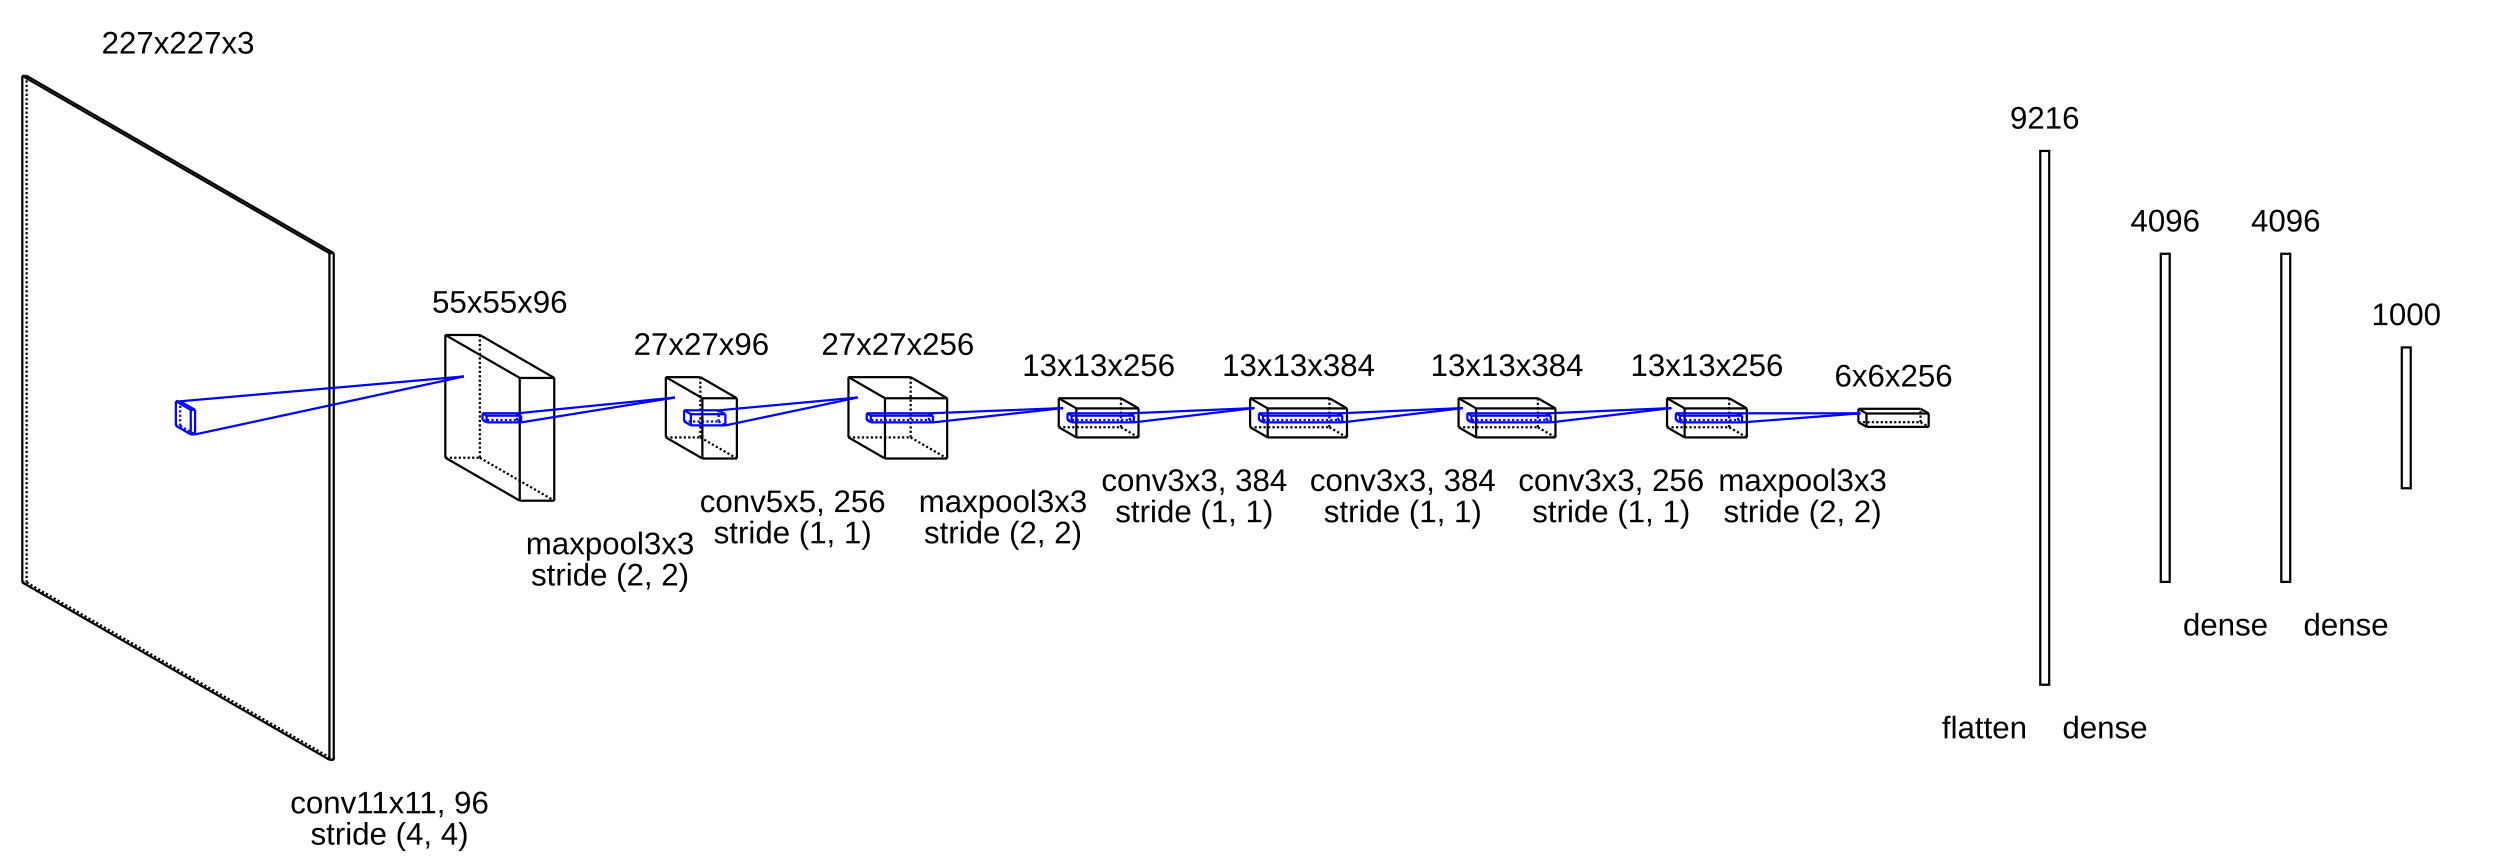
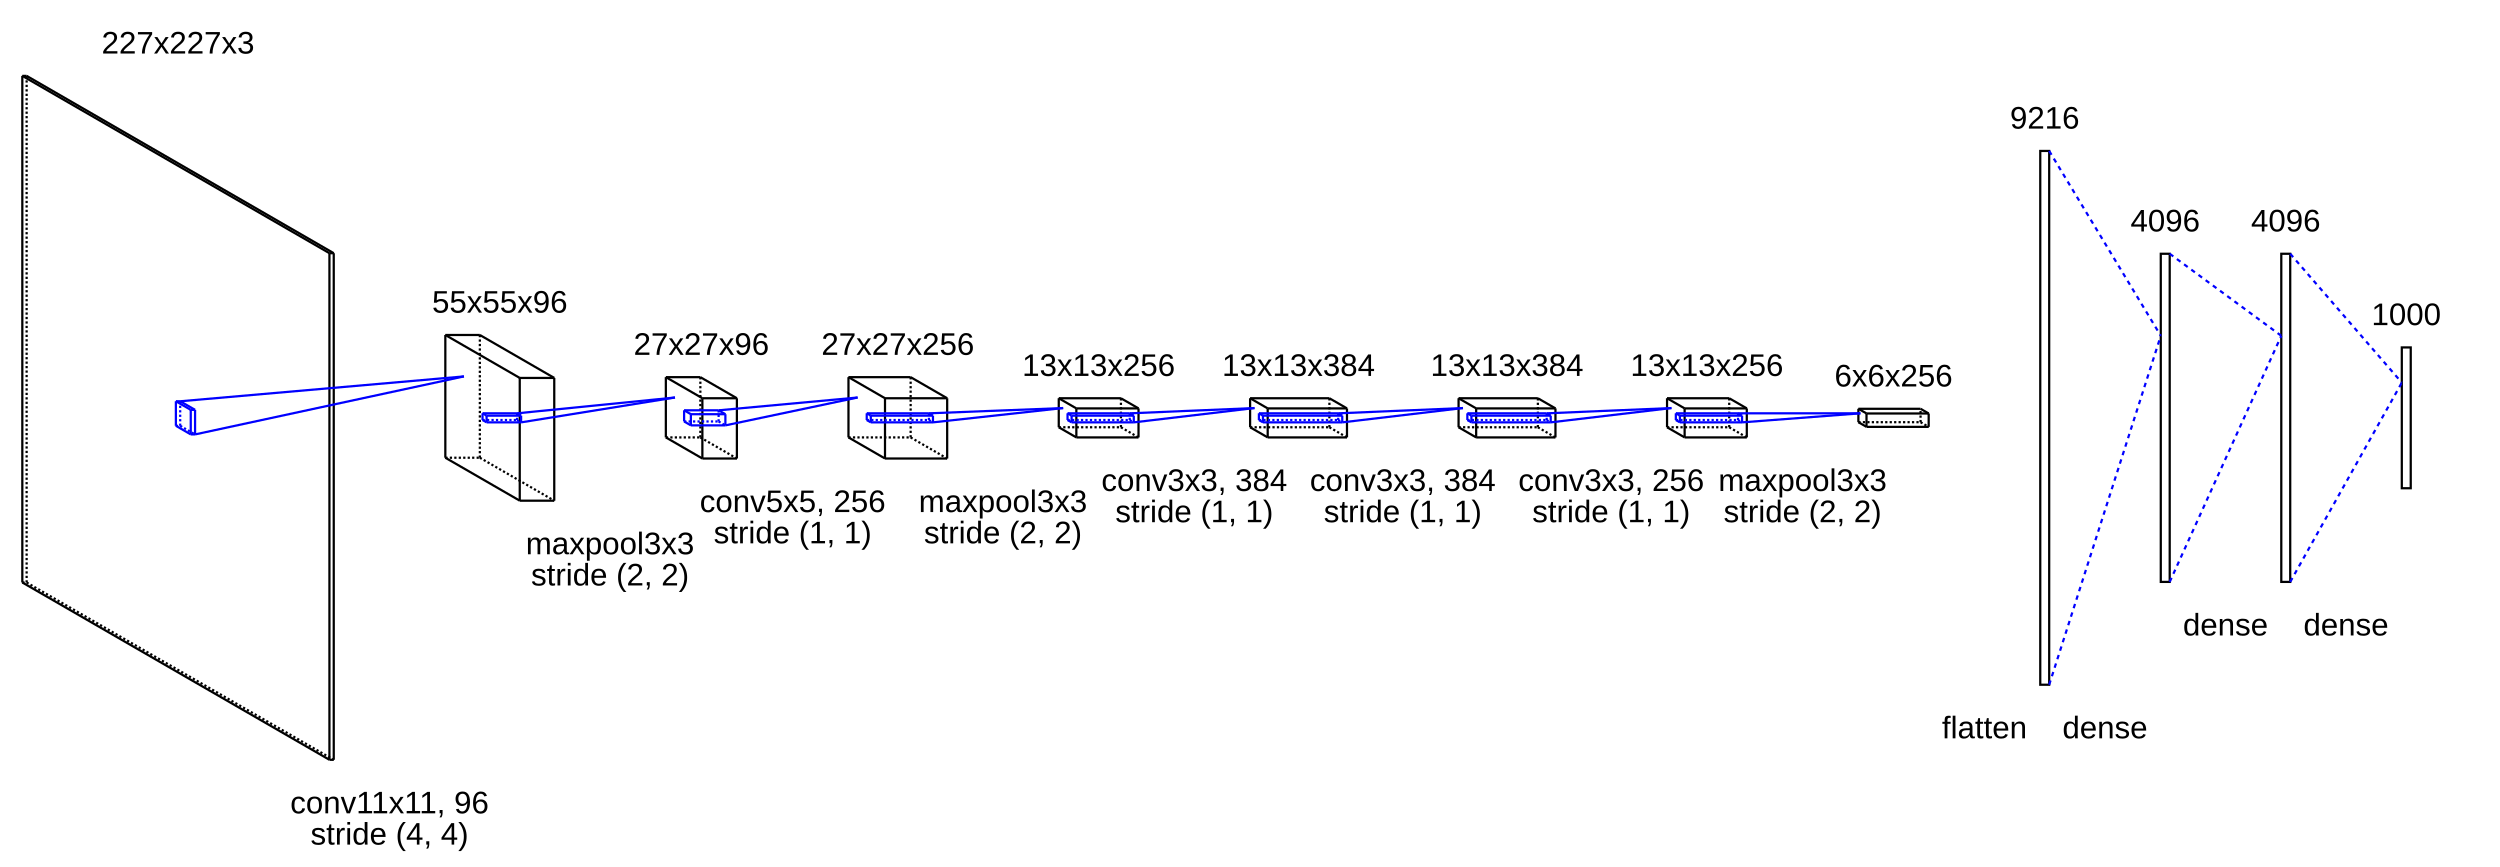
<svg xmlns="http://www.w3.org/2000/svg" width="1120.205" height="388.45" viewBox="-10 -187.225 1120.205 388.45">
  <line x1="0" y1="73.775" x2="0" y2="-153.225" stroke-width="1" stroke-dasharray="none" stroke="black" />
  <line x1="1.933" y1="73.775" x2="1.933" y2="-153.225" stroke-width="1" stroke-dasharray="1" stroke="black" />
  <line x1="137.611" y1="153.225" x2="137.611" y2="-73.775" stroke-width="1" stroke-dasharray="none" stroke="black" />
  <line x1="139.545" y1="153.225" x2="139.545" y2="-73.775" stroke-width="1" stroke-dasharray="none" stroke="black" />
  <line x1="0" y1="73.775" x2="137.611" y2="153.225" stroke-width="1" stroke-dasharray="none" stroke="black" />
  <line x1="0" y1="-153.225" x2="137.611" y2="-73.775" stroke-width="1" stroke-dasharray="none" stroke="black" />
  <line x1="1.933" y1="73.775" x2="139.545" y2="153.225" stroke-width="1" stroke-dasharray="1" stroke="black" />
  <line x1="1.933" y1="-153.225" x2="139.545" y2="-73.775" stroke-width="1" stroke-dasharray="none" stroke="black" />
  <line x1="0" y1="73.775" x2="1.933" y2="73.775" stroke-width="1" stroke-dasharray="1" stroke="black" />
  <line x1="137.611" y1="153.225" x2="139.545" y2="153.225" stroke-width="1" stroke-dasharray="none" stroke="black" />
  <line x1="0" y1="-153.225" x2="1.933" y2="-153.225" stroke-width="1" stroke-dasharray="none" stroke="black" />
  <line x1="137.611" y1="-73.775" x2="139.545" y2="-73.775" stroke-width="1" stroke-dasharray="none" stroke="black" />
  <text x="69.772" y="-163.225" font-family="arial" font-size="14px" text-anchor="middle" fill="black">227x227x3</text>
  <line x1="189.545" y1="17.875" x2="189.545" y2="-37.125" stroke-width="1" stroke-dasharray="none" stroke="black" />
  <line x1="205.01" y1="17.875" x2="205.01" y2="-37.125" stroke-width="1" stroke-dasharray="1" stroke="black" />
  <line x1="222.887" y1="37.125" x2="222.887" y2="-17.875" stroke-width="1" stroke-dasharray="none" stroke="black" />
  <line x1="238.352" y1="37.125" x2="238.352" y2="-17.875" stroke-width="1" stroke-dasharray="none" stroke="black" />
  <line x1="189.545" y1="17.875" x2="222.887" y2="37.125" stroke-width="1" stroke-dasharray="none" stroke="black" />
  <line x1="189.545" y1="-37.125" x2="222.887" y2="-17.875" stroke-width="1" stroke-dasharray="none" stroke="black" />
  <line x1="205.01" y1="17.875" x2="238.352" y2="37.125" stroke-width="1" stroke-dasharray="1" stroke="black" />
  <line x1="205.01" y1="-37.125" x2="238.352" y2="-17.875" stroke-width="1" stroke-dasharray="none" stroke="black" />
  <line x1="189.545" y1="17.875" x2="205.01" y2="17.875" stroke-width="1" stroke-dasharray="1" stroke="black" />
  <line x1="222.887" y1="37.125" x2="238.352" y2="37.125" stroke-width="1" stroke-dasharray="none" stroke="black" />
  <line x1="189.545" y1="-37.125" x2="205.01" y2="-37.125" stroke-width="1" stroke-dasharray="none" stroke="black" />
  <line x1="222.887" y1="-17.875" x2="238.352" y2="-17.875" stroke-width="1" stroke-dasharray="none" stroke="black" />
  <text x="213.948" y="-47.125" font-family="arial" font-size="14px" text-anchor="middle" fill="black">55x55x96</text>
  <line x1="288.352" y1="8.775" x2="288.352" y2="-18.225" stroke-width="1" stroke-dasharray="none" stroke="black" />
  <line x1="303.818" y1="8.775" x2="303.818" y2="-18.225" stroke-width="1" stroke-dasharray="1" stroke="black" />
  <line x1="304.72" y1="18.225" x2="304.72" y2="-8.775" stroke-width="1" stroke-dasharray="none" stroke="black" />
  <line x1="320.185" y1="18.225" x2="320.185" y2="-8.775" stroke-width="1" stroke-dasharray="none" stroke="black" />
  <line x1="288.352" y1="8.775" x2="304.72" y2="18.225" stroke-width="1" stroke-dasharray="none" stroke="black" />
  <line x1="288.352" y1="-18.225" x2="304.72" y2="-8.775" stroke-width="1" stroke-dasharray="none" stroke="black" />
  <line x1="303.818" y1="8.775" x2="320.185" y2="18.225" stroke-width="1" stroke-dasharray="1" stroke="black" />
  <line x1="303.818" y1="-18.225" x2="320.185" y2="-8.775" stroke-width="1" stroke-dasharray="none" stroke="black" />
  <line x1="288.352" y1="8.775" x2="303.818" y2="8.775" stroke-width="1" stroke-dasharray="1" stroke="black" />
  <line x1="304.72" y1="18.225" x2="320.185" y2="18.225" stroke-width="1" stroke-dasharray="none" stroke="black" />
  <line x1="288.352" y1="-18.225" x2="303.818" y2="-18.225" stroke-width="1" stroke-dasharray="none" stroke="black" />
  <line x1="304.72" y1="-8.775" x2="320.185" y2="-8.775" stroke-width="1" stroke-dasharray="none" stroke="black" />
  <text x="304.269" y="-28.225" font-family="arial" font-size="14px" text-anchor="middle" fill="black">27x27x96</text>
  <line x1="370.185" y1="8.775" x2="370.185" y2="-18.225" stroke-width="1" stroke-dasharray="none" stroke="black" />
  <line x1="398.043" y1="8.775" x2="398.043" y2="-18.225" stroke-width="1" stroke-dasharray="1" stroke="black" />
  <line x1="386.553" y1="18.225" x2="386.553" y2="-8.775" stroke-width="1" stroke-dasharray="none" stroke="black" />
  <line x1="414.411" y1="18.225" x2="414.411" y2="-8.775" stroke-width="1" stroke-dasharray="none" stroke="black" />
  <line x1="370.185" y1="8.775" x2="386.553" y2="18.225" stroke-width="1" stroke-dasharray="none" stroke="black" />
  <line x1="370.185" y1="-18.225" x2="386.553" y2="-8.775" stroke-width="1" stroke-dasharray="none" stroke="black" />
  <line x1="398.043" y1="8.775" x2="414.411" y2="18.225" stroke-width="1" stroke-dasharray="1" stroke="black" />
  <line x1="398.043" y1="-18.225" x2="414.411" y2="-8.775" stroke-width="1" stroke-dasharray="none" stroke="black" />
  <line x1="370.185" y1="8.775" x2="398.043" y2="8.775" stroke-width="1" stroke-dasharray="1" stroke="black" />
  <line x1="386.553" y1="18.225" x2="414.411" y2="18.225" stroke-width="1" stroke-dasharray="none" stroke="black" />
  <line x1="370.185" y1="-18.225" x2="398.043" y2="-18.225" stroke-width="1" stroke-dasharray="none" stroke="black" />
  <line x1="386.553" y1="-8.775" x2="414.411" y2="-8.775" stroke-width="1" stroke-dasharray="none" stroke="black" />
  <text x="392.298" y="-28.225" font-family="arial" font-size="14px" text-anchor="middle" fill="black">27x27x256</text>
  <line x1="464.411" y1="4.225" x2="464.411" y2="-8.775" stroke-width="1" stroke-dasharray="none" stroke="black" />
  <line x1="492.269" y1="4.225" x2="492.269" y2="-8.775" stroke-width="1" stroke-dasharray="1" stroke="black" />
  <line x1="472.292" y1="8.775" x2="472.292" y2="-4.225" stroke-width="1" stroke-dasharray="none" stroke="black" />
  <line x1="500.149" y1="8.775" x2="500.149" y2="-4.225" stroke-width="1" stroke-dasharray="none" stroke="black" />
  <line x1="464.411" y1="4.225" x2="472.292" y2="8.775" stroke-width="1" stroke-dasharray="none" stroke="black" />
  <line x1="464.411" y1="-8.775" x2="472.292" y2="-4.225" stroke-width="1" stroke-dasharray="none" stroke="black" />
  <line x1="492.269" y1="4.225" x2="500.149" y2="8.775" stroke-width="1" stroke-dasharray="1" stroke="black" />
  <line x1="492.269" y1="-8.775" x2="500.149" y2="-4.225" stroke-width="1" stroke-dasharray="none" stroke="black" />
  <line x1="464.411" y1="4.225" x2="492.269" y2="4.225" stroke-width="1" stroke-dasharray="1" stroke="black" />
  <line x1="472.292" y1="8.775" x2="500.149" y2="8.775" stroke-width="1" stroke-dasharray="none" stroke="black" />
  <line x1="464.411" y1="-8.775" x2="492.269" y2="-8.775" stroke-width="1" stroke-dasharray="none" stroke="black" />
  <line x1="472.292" y1="-4.225" x2="500.149" y2="-4.225" stroke-width="1" stroke-dasharray="none" stroke="black" />
  <text x="482.28" y="-18.775" font-family="arial" font-size="14px" text-anchor="middle" fill="black">13x13x256</text>
  <line x1="550.149" y1="4.225" x2="550.149" y2="-8.775" stroke-width="1" stroke-dasharray="none" stroke="black" />
  <line x1="585.68" y1="4.225" x2="585.68" y2="-8.775" stroke-width="1" stroke-dasharray="1" stroke="black" />
  <line x1="558.03" y1="8.775" x2="558.03" y2="-4.225" stroke-width="1" stroke-dasharray="none" stroke="black" />
  <line x1="593.56" y1="8.775" x2="593.56" y2="-4.225" stroke-width="1" stroke-dasharray="none" stroke="black" />
  <line x1="550.149" y1="4.225" x2="558.03" y2="8.775" stroke-width="1" stroke-dasharray="none" stroke="black" />
  <line x1="550.149" y1="-8.775" x2="558.03" y2="-4.225" stroke-width="1" stroke-dasharray="none" stroke="black" />
  <line x1="585.68" y1="4.225" x2="593.56" y2="8.775" stroke-width="1" stroke-dasharray="1" stroke="black" />
  <line x1="585.68" y1="-8.775" x2="593.56" y2="-4.225" stroke-width="1" stroke-dasharray="none" stroke="black" />
  <line x1="550.149" y1="4.225" x2="585.68" y2="4.225" stroke-width="1" stroke-dasharray="1" stroke="black" />
  <line x1="558.03" y1="8.775" x2="593.56" y2="8.775" stroke-width="1" stroke-dasharray="none" stroke="black" />
  <line x1="550.149" y1="-8.775" x2="585.68" y2="-8.775" stroke-width="1" stroke-dasharray="none" stroke="black" />
  <line x1="558.03" y1="-4.225" x2="593.56" y2="-4.225" stroke-width="1" stroke-dasharray="none" stroke="black" />
  <text x="571.855" y="-18.775" font-family="arial" font-size="14px" text-anchor="middle" fill="black">13x13x384</text>
  <line x1="643.56" y1="4.225" x2="643.56" y2="-8.775" stroke-width="1" stroke-dasharray="none" stroke="black" />
  <line x1="679.091" y1="4.225" x2="679.091" y2="-8.775" stroke-width="1" stroke-dasharray="1" stroke="black" />
  <line x1="651.441" y1="8.775" x2="651.441" y2="-4.225" stroke-width="1" stroke-dasharray="none" stroke="black" />
  <line x1="686.972" y1="8.775" x2="686.972" y2="-4.225" stroke-width="1" stroke-dasharray="none" stroke="black" />
  <line x1="643.56" y1="4.225" x2="651.441" y2="8.775" stroke-width="1" stroke-dasharray="none" stroke="black" />
  <line x1="643.56" y1="-8.775" x2="651.441" y2="-4.225" stroke-width="1" stroke-dasharray="none" stroke="black" />
  <line x1="679.091" y1="4.225" x2="686.972" y2="8.775" stroke-width="1" stroke-dasharray="1" stroke="black" />
  <line x1="679.091" y1="-8.775" x2="686.972" y2="-4.225" stroke-width="1" stroke-dasharray="none" stroke="black" />
  <line x1="643.56" y1="4.225" x2="679.091" y2="4.225" stroke-width="1" stroke-dasharray="1" stroke="black" />
  <line x1="651.441" y1="8.775" x2="686.972" y2="8.775" stroke-width="1" stroke-dasharray="none" stroke="black" />
  <line x1="643.56" y1="-8.775" x2="679.091" y2="-8.775" stroke-width="1" stroke-dasharray="none" stroke="black" />
  <line x1="651.441" y1="-4.225" x2="686.972" y2="-4.225" stroke-width="1" stroke-dasharray="none" stroke="black" />
  <text x="665.266" y="-18.775" font-family="arial" font-size="14px" text-anchor="middle" fill="black">13x13x384</text>
  <line x1="736.972" y1="4.225" x2="736.972" y2="-8.775" stroke-width="1" stroke-dasharray="none" stroke="black" />
  <line x1="764.829" y1="4.225" x2="764.829" y2="-8.775" stroke-width="1" stroke-dasharray="1" stroke="black" />
  <line x1="744.852" y1="8.775" x2="744.852" y2="-4.225" stroke-width="1" stroke-dasharray="none" stroke="black" />
  <line x1="772.71" y1="8.775" x2="772.71" y2="-4.225" stroke-width="1" stroke-dasharray="none" stroke="black" />
  <line x1="736.972" y1="4.225" x2="744.852" y2="8.775" stroke-width="1" stroke-dasharray="none" stroke="black" />
  <line x1="736.972" y1="-8.775" x2="744.852" y2="-4.225" stroke-width="1" stroke-dasharray="none" stroke="black" />
  <line x1="764.829" y1="4.225" x2="772.71" y2="8.775" stroke-width="1" stroke-dasharray="1" stroke="black" />
  <line x1="764.829" y1="-8.775" x2="772.71" y2="-4.225" stroke-width="1" stroke-dasharray="none" stroke="black" />
  <line x1="736.972" y1="4.225" x2="764.829" y2="4.225" stroke-width="1" stroke-dasharray="1" stroke="black" />
  <line x1="744.852" y1="8.775" x2="772.71" y2="8.775" stroke-width="1" stroke-dasharray="none" stroke="black" />
  <line x1="736.972" y1="-8.775" x2="764.829" y2="-8.775" stroke-width="1" stroke-dasharray="none" stroke="black" />
  <line x1="744.852" y1="-4.225" x2="772.71" y2="-4.225" stroke-width="1" stroke-dasharray="none" stroke="black" />
  <text x="754.841" y="-18.775" font-family="arial" font-size="14px" text-anchor="middle" fill="black">13x13x256</text>
  <line x1="822.71" y1="1.95" x2="822.71" y2="-4.05" stroke-width="1" stroke-dasharray="none" stroke="black" />
  <line x1="850.568" y1="1.95" x2="850.568" y2="-4.05" stroke-width="1" stroke-dasharray="1" stroke="black" />
  <line x1="826.347" y1="4.05" x2="826.347" y2="-1.95" stroke-width="1" stroke-dasharray="none" stroke="black" />
  <line x1="854.205" y1="4.05" x2="854.205" y2="-1.95" stroke-width="1" stroke-dasharray="none" stroke="black" />
  <line x1="822.71" y1="1.95" x2="826.347" y2="4.05" stroke-width="1" stroke-dasharray="none" stroke="black" />
  <line x1="822.71" y1="-4.05" x2="826.347" y2="-1.95" stroke-width="1" stroke-dasharray="none" stroke="black" />
  <line x1="850.568" y1="1.95" x2="854.205" y2="4.05" stroke-width="1" stroke-dasharray="1" stroke="black" />
  <line x1="850.568" y1="-4.05" x2="854.205" y2="-1.95" stroke-width="1" stroke-dasharray="none" stroke="black" />
  <line x1="822.71" y1="1.95" x2="850.568" y2="1.95" stroke-width="1" stroke-dasharray="1" stroke="black" />
  <line x1="826.347" y1="4.05" x2="854.205" y2="4.05" stroke-width="1" stroke-dasharray="none" stroke="black" />
  <line x1="822.71" y1="-4.05" x2="850.568" y2="-4.05" stroke-width="1" stroke-dasharray="none" stroke="black" />
  <line x1="826.347" y1="-1.95" x2="854.205" y2="-1.95" stroke-width="1" stroke-dasharray="none" stroke="black" />
  <text x="838.457" y="-14.05" font-family="arial" font-size="14px" text-anchor="middle" fill="black">6x6x256</text>
  <rect x="904.205" y="-119.59" width="4" height="239.18" stroke-width="1" stroke="black" fill="transparent" />
  <text x="906.205" y="-129.59" font-family="arial" font-size="14px" text-anchor="middle" fill="black">9216</text>
  <rect x="958.205" y="-73.517" width="4" height="147.033" stroke-width="1" stroke="black" fill="transparent" />
  <text x="960.205" y="-83.517" font-family="arial" font-size="14px" text-anchor="middle" fill="black">4096</text>
  <rect x="1012.205" y="-73.517" width="4" height="147.033" stroke-width="1" stroke="black" fill="transparent" />
  <text x="1014.205" y="-83.517" font-family="arial" font-size="14px" text-anchor="middle" fill="black">4096</text>
  <rect x="1066.205" y="-31.548" width="4" height="63.096" stroke-width="1" stroke="black" fill="transparent" />
  <text x="1068.205" y="-41.548" font-family="arial" font-size="14px" text-anchor="middle" fill="black">1000</text>
  <line x1="68.806" y1="3.575" x2="68.806" y2="-7.425" stroke-width="1" stroke-dasharray="none" stroke="blue" />
  <line x1="70.739" y1="3.575" x2="70.739" y2="-7.425" stroke-width="1" stroke-dasharray="1" stroke="blue" />
  <line x1="75.474" y1="7.425" x2="75.474" y2="-3.575" stroke-width="1" stroke-dasharray="none" stroke="blue" />
  <line x1="77.407" y1="7.425" x2="77.407" y2="-3.575" stroke-width="1" stroke-dasharray="none" stroke="blue" />
  <line x1="68.806" y1="3.575" x2="75.474" y2="7.425" stroke-width="1" stroke-dasharray="none" stroke="blue" />
  <line x1="68.806" y1="-7.425" x2="75.474" y2="-3.575" stroke-width="1" stroke-dasharray="none" stroke="blue" />
  <line x1="70.739" y1="3.575" x2="77.407" y2="7.425" stroke-width="1" stroke-dasharray="1" stroke="blue" />
  <line x1="70.739" y1="-7.425" x2="77.407" y2="-3.575" stroke-width="1" stroke-dasharray="none" stroke="blue" />
  <line x1="68.806" y1="3.575" x2="70.739" y2="3.575" stroke-width="1" stroke-dasharray="1" stroke="blue" />
  <line x1="75.474" y1="7.425" x2="77.407" y2="7.425" stroke-width="1" stroke-dasharray="none" stroke="blue" />
  <line x1="68.806" y1="-7.425" x2="70.739" y2="-7.425" stroke-width="1" stroke-dasharray="none" stroke="blue" />
  <line x1="75.474" y1="-3.575" x2="77.407" y2="-3.575" stroke-width="1" stroke-dasharray="none" stroke="blue" />
  <line x1="70.739" y1="-7.425" x2="197.88" y2="-18.562" stroke-width="1" stroke-dasharray="none" stroke="blue" />
  <line x1="77.407" y1="7.425" x2="197.88" y2="-18.562" stroke-width="1" stroke-dasharray="none" stroke="blue" />
  <text x="164.545" y="177.225" font-family="arial" font-size="14px" text-anchor="middle" fill="black">conv11x11, 96</text>
  <text x="164.545" y="191.225" font-family="arial" font-size="14px" text-anchor="middle" fill="black">stride (4, 4)</text>
  <line x1="206.216" y1="0.975" x2="206.216" y2="-2.025" stroke-width="1" stroke-dasharray="none" stroke="blue" />
  <line x1="221.681" y1="0.975" x2="221.681" y2="-2.025" stroke-width="1" stroke-dasharray="1" stroke="blue" />
  <line x1="208.034" y1="2.025" x2="208.034" y2="-0.975" stroke-width="1" stroke-dasharray="none" stroke="blue" />
  <line x1="223.5" y1="2.025" x2="223.5" y2="-0.975" stroke-width="1" stroke-dasharray="none" stroke="blue" />
  <line x1="206.216" y1="0.975" x2="208.034" y2="2.025" stroke-width="1" stroke-dasharray="none" stroke="blue" />
  <line x1="206.216" y1="-2.025" x2="208.034" y2="-0.975" stroke-width="1" stroke-dasharray="none" stroke="blue" />
  <line x1="221.681" y1="0.975" x2="223.5" y2="2.025" stroke-width="1" stroke-dasharray="1" stroke="blue" />
  <line x1="221.681" y1="-2.025" x2="223.5" y2="-0.975" stroke-width="1" stroke-dasharray="none" stroke="blue" />
  <line x1="206.216" y1="0.975" x2="221.681" y2="0.975" stroke-width="1" stroke-dasharray="1" stroke="blue" />
  <line x1="208.034" y1="2.025" x2="223.5" y2="2.025" stroke-width="1" stroke-dasharray="none" stroke="blue" />
  <line x1="206.216" y1="-2.025" x2="221.681" y2="-2.025" stroke-width="1" stroke-dasharray="none" stroke="blue" />
  <line x1="208.034" y1="-0.975" x2="223.5" y2="-0.975" stroke-width="1" stroke-dasharray="none" stroke="blue" />
  <line x1="221.681" y1="-2.025" x2="292.444" y2="-9.112" stroke-width="1" stroke-dasharray="none" stroke="blue" />
  <line x1="223.5" y1="2.025" x2="292.444" y2="-9.112" stroke-width="1" stroke-dasharray="none" stroke="blue" />
  <text x="263.352" y="61.125" font-family="arial" font-size="14px" text-anchor="middle" fill="black">maxpool3x3</text>
  <text x="263.352" y="75.125" font-family="arial" font-size="14px" text-anchor="middle" fill="black">stride (2, 2)</text>
  <line x1="296.536" y1="1.625" x2="296.536" y2="-3.375" stroke-width="1" stroke-dasharray="none" stroke="blue" />
  <line x1="312.001" y1="1.625" x2="312.001" y2="-3.375" stroke-width="1" stroke-dasharray="1" stroke="blue" />
  <line x1="299.567" y1="3.375" x2="299.567" y2="-1.625" stroke-width="1" stroke-dasharray="none" stroke="blue" />
  <line x1="315.033" y1="3.375" x2="315.033" y2="-1.625" stroke-width="1" stroke-dasharray="none" stroke="blue" />
  <line x1="296.536" y1="1.625" x2="299.567" y2="3.375" stroke-width="1" stroke-dasharray="none" stroke="blue" />
  <line x1="296.536" y1="-3.375" x2="299.567" y2="-1.625" stroke-width="1" stroke-dasharray="none" stroke="blue" />
  <line x1="312.001" y1="1.625" x2="315.033" y2="3.375" stroke-width="1" stroke-dasharray="1" stroke="blue" />
  <line x1="312.001" y1="-3.375" x2="315.033" y2="-1.625" stroke-width="1" stroke-dasharray="none" stroke="blue" />
  <line x1="296.536" y1="1.625" x2="312.001" y2="1.625" stroke-width="1" stroke-dasharray="1" stroke="blue" />
  <line x1="299.567" y1="3.375" x2="315.033" y2="3.375" stroke-width="1" stroke-dasharray="none" stroke="blue" />
  <line x1="296.536" y1="-3.375" x2="312.001" y2="-3.375" stroke-width="1" stroke-dasharray="none" stroke="blue" />
  <line x1="299.567" y1="-1.625" x2="315.033" y2="-1.625" stroke-width="1" stroke-dasharray="none" stroke="blue" />
  <line x1="312.001" y1="-3.375" x2="374.277" y2="-9.112" stroke-width="1" stroke-dasharray="none" stroke="blue" />
  <line x1="315.033" y1="3.375" x2="374.277" y2="-9.112" stroke-width="1" stroke-dasharray="none" stroke="blue" />
  <text x="345.185" y="42.225" font-family="arial" font-size="14px" text-anchor="middle" fill="black">conv5x5, 256</text>
  <text x="345.185" y="56.225" font-family="arial" font-size="14px" text-anchor="middle" fill="black">stride (1, 1)</text>
  <line x1="378.369" y1="0.975" x2="378.369" y2="-2.025" stroke-width="1" stroke-dasharray="none" stroke="blue" />
  <line x1="406.227" y1="0.975" x2="406.227" y2="-2.025" stroke-width="1" stroke-dasharray="1" stroke="blue" />
  <line x1="380.188" y1="2.025" x2="380.188" y2="-0.975" stroke-width="1" stroke-dasharray="none" stroke="blue" />
  <line x1="408.046" y1="2.025" x2="408.046" y2="-0.975" stroke-width="1" stroke-dasharray="none" stroke="blue" />
  <line x1="378.369" y1="0.975" x2="380.188" y2="2.025" stroke-width="1" stroke-dasharray="none" stroke="blue" />
  <line x1="378.369" y1="-2.025" x2="380.188" y2="-0.975" stroke-width="1" stroke-dasharray="none" stroke="blue" />
  <line x1="406.227" y1="0.975" x2="408.046" y2="2.025" stroke-width="1" stroke-dasharray="1" stroke="blue" />
  <line x1="406.227" y1="-2.025" x2="408.046" y2="-0.975" stroke-width="1" stroke-dasharray="none" stroke="blue" />
  <line x1="378.369" y1="0.975" x2="406.227" y2="0.975" stroke-width="1" stroke-dasharray="1" stroke="blue" />
  <line x1="380.188" y1="2.025" x2="408.046" y2="2.025" stroke-width="1" stroke-dasharray="none" stroke="blue" />
  <line x1="378.369" y1="-2.025" x2="406.227" y2="-2.025" stroke-width="1" stroke-dasharray="none" stroke="blue" />
  <line x1="380.188" y1="-0.975" x2="408.046" y2="-0.975" stroke-width="1" stroke-dasharray="none" stroke="blue" />
  <line x1="406.227" y1="-2.025" x2="466.381" y2="-4.387" stroke-width="1" stroke-dasharray="none" stroke="blue" />
  <line x1="408.046" y1="2.025" x2="466.381" y2="-4.387" stroke-width="1" stroke-dasharray="none" stroke="blue" />
  <text x="439.411" y="42.225" font-family="arial" font-size="14px" text-anchor="middle" fill="black">maxpool3x3</text>
  <text x="439.411" y="56.225" font-family="arial" font-size="14px" text-anchor="middle" fill="black">stride (2, 2)</text>
  <line x1="468.351" y1="0.975" x2="468.351" y2="-2.025" stroke-width="1" stroke-dasharray="none" stroke="blue" />
  <line x1="496.209" y1="0.975" x2="496.209" y2="-2.025" stroke-width="1" stroke-dasharray="1" stroke="blue" />
  <line x1="470.17" y1="2.025" x2="470.17" y2="-0.975" stroke-width="1" stroke-dasharray="none" stroke="blue" />
  <line x1="498.028" y1="2.025" x2="498.028" y2="-0.975" stroke-width="1" stroke-dasharray="none" stroke="blue" />
  <line x1="468.351" y1="0.975" x2="470.17" y2="2.025" stroke-width="1" stroke-dasharray="none" stroke="blue" />
  <line x1="468.351" y1="-2.025" x2="470.17" y2="-0.975" stroke-width="1" stroke-dasharray="none" stroke="blue" />
  <line x1="496.209" y1="0.975" x2="498.028" y2="2.025" stroke-width="1" stroke-dasharray="1" stroke="blue" />
  <line x1="496.209" y1="-2.025" x2="498.028" y2="-0.975" stroke-width="1" stroke-dasharray="none" stroke="blue" />
  <line x1="468.351" y1="0.975" x2="496.209" y2="0.975" stroke-width="1" stroke-dasharray="1" stroke="blue" />
  <line x1="470.17" y1="2.025" x2="498.028" y2="2.025" stroke-width="1" stroke-dasharray="none" stroke="blue" />
  <line x1="468.351" y1="-2.025" x2="496.209" y2="-2.025" stroke-width="1" stroke-dasharray="none" stroke="blue" />
  <line x1="470.17" y1="-0.975" x2="498.028" y2="-0.975" stroke-width="1" stroke-dasharray="none" stroke="blue" />
  <line x1="496.209" y1="-2.025" x2="552.12" y2="-4.387" stroke-width="1" stroke-dasharray="none" stroke="blue" />
  <line x1="498.028" y1="2.025" x2="552.12" y2="-4.387" stroke-width="1" stroke-dasharray="none" stroke="blue" />
  <text x="525.149" y="32.775" font-family="arial" font-size="14px" text-anchor="middle" fill="black">conv3x3, 384</text>
  <text x="525.149" y="46.775" font-family="arial" font-size="14px" text-anchor="middle" fill="black">stride (1, 1)</text>
  <line x1="554.09" y1="0.975" x2="554.09" y2="-2.025" stroke-width="1" stroke-dasharray="none" stroke="blue" />
  <line x1="589.62" y1="0.975" x2="589.62" y2="-2.025" stroke-width="1" stroke-dasharray="1" stroke="blue" />
  <line x1="555.908" y1="2.025" x2="555.908" y2="-0.975" stroke-width="1" stroke-dasharray="none" stroke="blue" />
  <line x1="591.439" y1="2.025" x2="591.439" y2="-0.975" stroke-width="1" stroke-dasharray="none" stroke="blue" />
  <line x1="554.09" y1="0.975" x2="555.908" y2="2.025" stroke-width="1" stroke-dasharray="none" stroke="blue" />
  <line x1="554.09" y1="-2.025" x2="555.908" y2="-0.975" stroke-width="1" stroke-dasharray="none" stroke="blue" />
  <line x1="589.62" y1="0.975" x2="591.439" y2="2.025" stroke-width="1" stroke-dasharray="1" stroke="blue" />
  <line x1="589.62" y1="-2.025" x2="591.439" y2="-0.975" stroke-width="1" stroke-dasharray="none" stroke="blue" />
  <line x1="554.09" y1="0.975" x2="589.62" y2="0.975" stroke-width="1" stroke-dasharray="1" stroke="blue" />
  <line x1="555.908" y1="2.025" x2="591.439" y2="2.025" stroke-width="1" stroke-dasharray="none" stroke="blue" />
  <line x1="554.09" y1="-2.025" x2="589.62" y2="-2.025" stroke-width="1" stroke-dasharray="none" stroke="blue" />
  <line x1="555.908" y1="-0.975" x2="591.439" y2="-0.975" stroke-width="1" stroke-dasharray="none" stroke="blue" />
  <line x1="589.62" y1="-2.025" x2="645.531" y2="-4.387" stroke-width="1" stroke-dasharray="none" stroke="blue" />
  <line x1="591.439" y1="2.025" x2="645.531" y2="-4.387" stroke-width="1" stroke-dasharray="none" stroke="blue" />
  <text x="618.56" y="32.775" font-family="arial" font-size="14px" text-anchor="middle" fill="black">conv3x3, 384</text>
  <text x="618.56" y="46.775" font-family="arial" font-size="14px" text-anchor="middle" fill="black">stride (1, 1)</text>
  <line x1="647.501" y1="0.975" x2="647.501" y2="-2.025" stroke-width="1" stroke-dasharray="none" stroke="blue" />
  <line x1="683.031" y1="0.975" x2="683.031" y2="-2.025" stroke-width="1" stroke-dasharray="1" stroke="blue" />
  <line x1="649.32" y1="2.025" x2="649.32" y2="-0.975" stroke-width="1" stroke-dasharray="none" stroke="blue" />
  <line x1="684.85" y1="2.025" x2="684.85" y2="-0.975" stroke-width="1" stroke-dasharray="none" stroke="blue" />
  <line x1="647.501" y1="0.975" x2="649.32" y2="2.025" stroke-width="1" stroke-dasharray="none" stroke="blue" />
  <line x1="647.501" y1="-2.025" x2="649.32" y2="-0.975" stroke-width="1" stroke-dasharray="none" stroke="blue" />
  <line x1="683.031" y1="0.975" x2="684.85" y2="2.025" stroke-width="1" stroke-dasharray="1" stroke="blue" />
  <line x1="683.031" y1="-2.025" x2="684.85" y2="-0.975" stroke-width="1" stroke-dasharray="none" stroke="blue" />
  <line x1="647.501" y1="0.975" x2="683.031" y2="0.975" stroke-width="1" stroke-dasharray="1" stroke="blue" />
  <line x1="649.32" y1="2.025" x2="684.85" y2="2.025" stroke-width="1" stroke-dasharray="none" stroke="blue" />
  <line x1="647.501" y1="-2.025" x2="683.031" y2="-2.025" stroke-width="1" stroke-dasharray="none" stroke="blue" />
  <line x1="649.32" y1="-0.975" x2="684.85" y2="-0.975" stroke-width="1" stroke-dasharray="none" stroke="blue" />
  <line x1="683.031" y1="-2.025" x2="738.942" y2="-4.387" stroke-width="1" stroke-dasharray="none" stroke="blue" />
  <line x1="684.85" y1="2.025" x2="738.942" y2="-4.387" stroke-width="1" stroke-dasharray="none" stroke="blue" />
  <text x="711.972" y="32.775" font-family="arial" font-size="14px" text-anchor="middle" fill="black">conv3x3, 256</text>
  <text x="711.972" y="46.775" font-family="arial" font-size="14px" text-anchor="middle" fill="black">stride (1, 1)</text>
  <line x1="740.912" y1="0.975" x2="740.912" y2="-2.025" stroke-width="1" stroke-dasharray="none" stroke="blue" />
  <line x1="768.77" y1="0.975" x2="768.77" y2="-2.025" stroke-width="1" stroke-dasharray="1" stroke="blue" />
  <line x1="742.731" y1="2.025" x2="742.731" y2="-0.975" stroke-width="1" stroke-dasharray="none" stroke="blue" />
  <line x1="770.588" y1="2.025" x2="770.588" y2="-0.975" stroke-width="1" stroke-dasharray="none" stroke="blue" />
  <line x1="740.912" y1="0.975" x2="742.731" y2="2.025" stroke-width="1" stroke-dasharray="none" stroke="blue" />
  <line x1="740.912" y1="-2.025" x2="742.731" y2="-0.975" stroke-width="1" stroke-dasharray="none" stroke="blue" />
  <line x1="768.77" y1="0.975" x2="770.588" y2="2.025" stroke-width="1" stroke-dasharray="1" stroke="blue" />
  <line x1="768.77" y1="-2.025" x2="770.588" y2="-0.975" stroke-width="1" stroke-dasharray="none" stroke="blue" />
  <line x1="740.912" y1="0.975" x2="768.77" y2="0.975" stroke-width="1" stroke-dasharray="1" stroke="blue" />
  <line x1="742.731" y1="2.025" x2="770.588" y2="2.025" stroke-width="1" stroke-dasharray="none" stroke="blue" />
  <line x1="740.912" y1="-2.025" x2="768.77" y2="-2.025" stroke-width="1" stroke-dasharray="none" stroke="blue" />
  <line x1="742.731" y1="-0.975" x2="770.588" y2="-0.975" stroke-width="1" stroke-dasharray="none" stroke="blue" />
  <line x1="768.77" y1="-2.025" x2="823.619" y2="-2.025" stroke-width="1" stroke-dasharray="none" stroke="blue" />
  <line x1="770.588" y1="2.025" x2="823.619" y2="-2.025" stroke-width="1" stroke-dasharray="none" stroke="blue" />
  <text x="797.71" y="32.775" font-family="arial" font-size="14px" text-anchor="middle" fill="black">maxpool3x3</text>
  <text x="797.71" y="46.775" font-family="arial" font-size="14px" text-anchor="middle" fill="black">stride (2, 2)</text>
  <text x="879.205" y="143.59" font-family="arial" font-size="14px" text-anchor="middle" fill="black">flatten</text>
+   <line x1="908.205" y1="-119.59" x2="958.205" y2="-36.758" stroke-width="1" stroke-dasharray="2" stroke="blue" />
+   <line x1="908.205" y1="119.59" x2="958.205" y2="-36.758" stroke-width="1" stroke-dasharray="2" stroke="blue" />
  <text x="933.205" y="143.59" font-family="arial" font-size="14px" text-anchor="middle" fill="black">dense</text>
+   <line x1="962.205" y1="-73.517" x2="1012.205" y2="-36.758" stroke-width="1" stroke-dasharray="2" stroke="blue" />
+   <line x1="962.205" y1="73.517" x2="1012.205" y2="-36.758" stroke-width="1" stroke-dasharray="2" stroke="blue" />
  <text x="987.205" y="97.517" font-family="arial" font-size="14px" text-anchor="middle" fill="black">dense</text>
+   <line x1="1016.205" y1="-73.517" x2="1066.205" y2="-15.774" stroke-width="1" stroke-dasharray="2" stroke="blue" />
+   <line x1="1016.205" y1="73.517" x2="1066.205" y2="-15.774" stroke-width="1" stroke-dasharray="2" stroke="blue" />
  <text x="1041.205" y="97.517" font-family="arial" font-size="14px" text-anchor="middle" fill="black">dense</text>
</svg>
